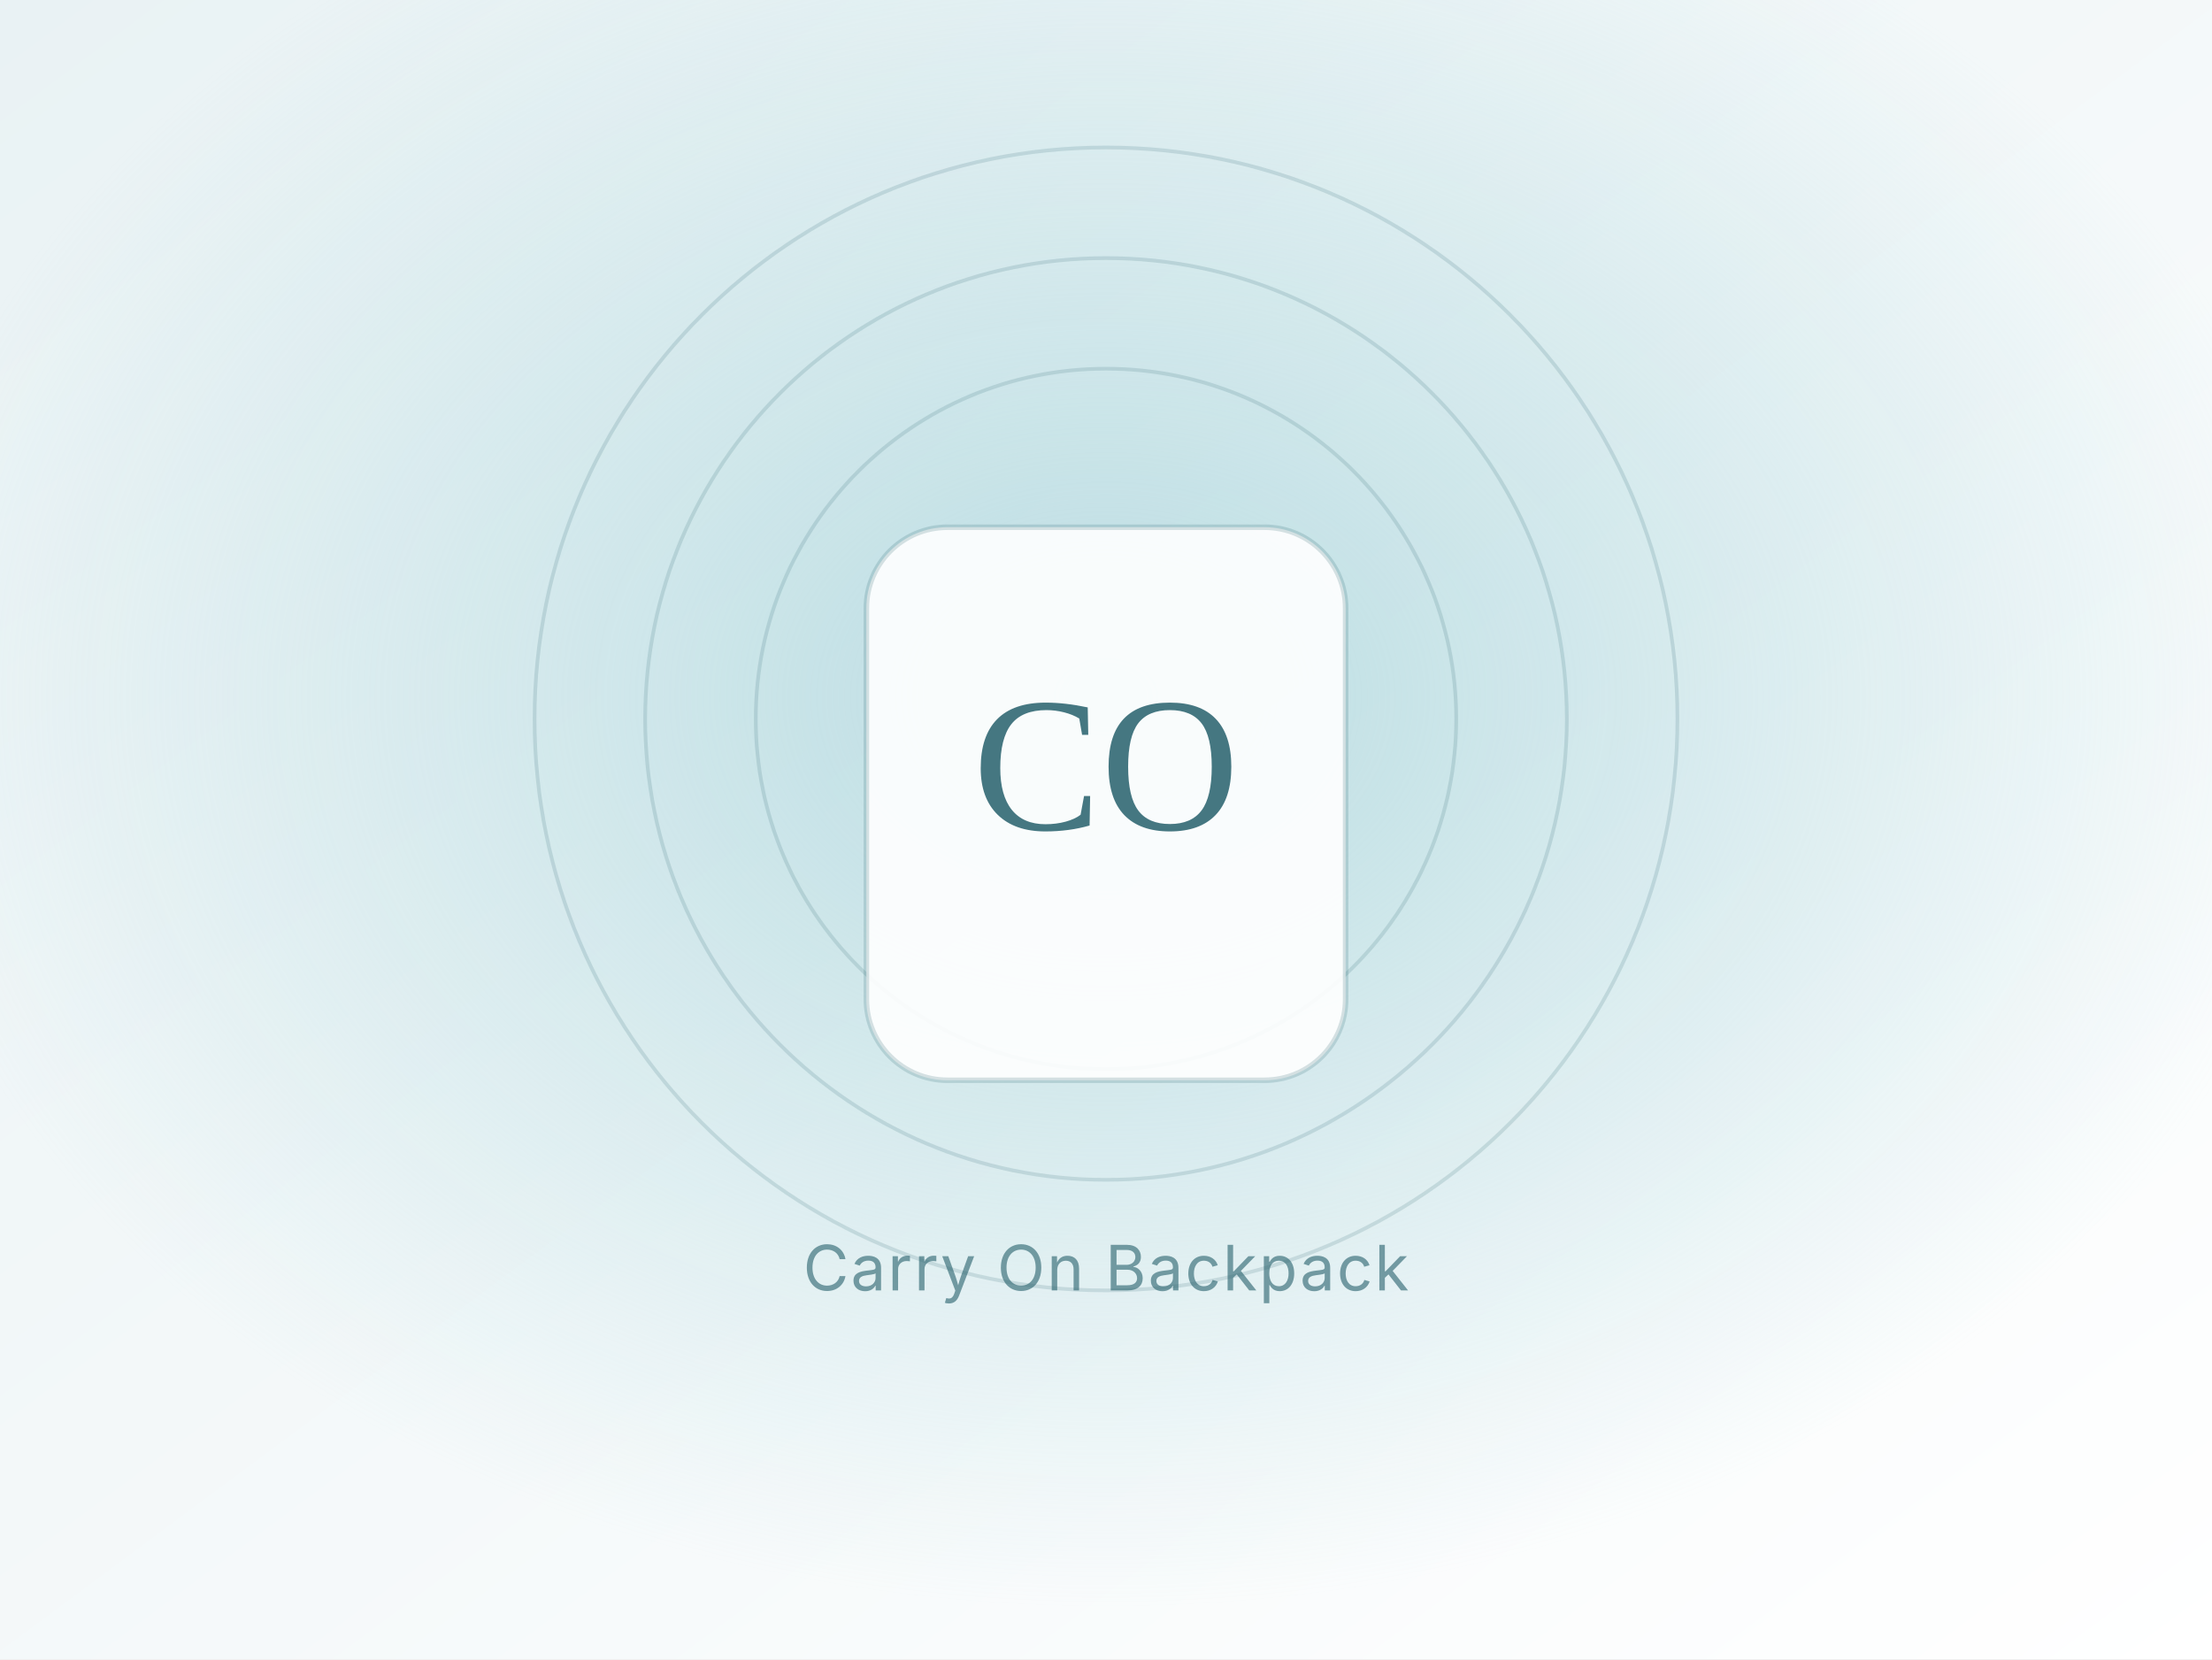
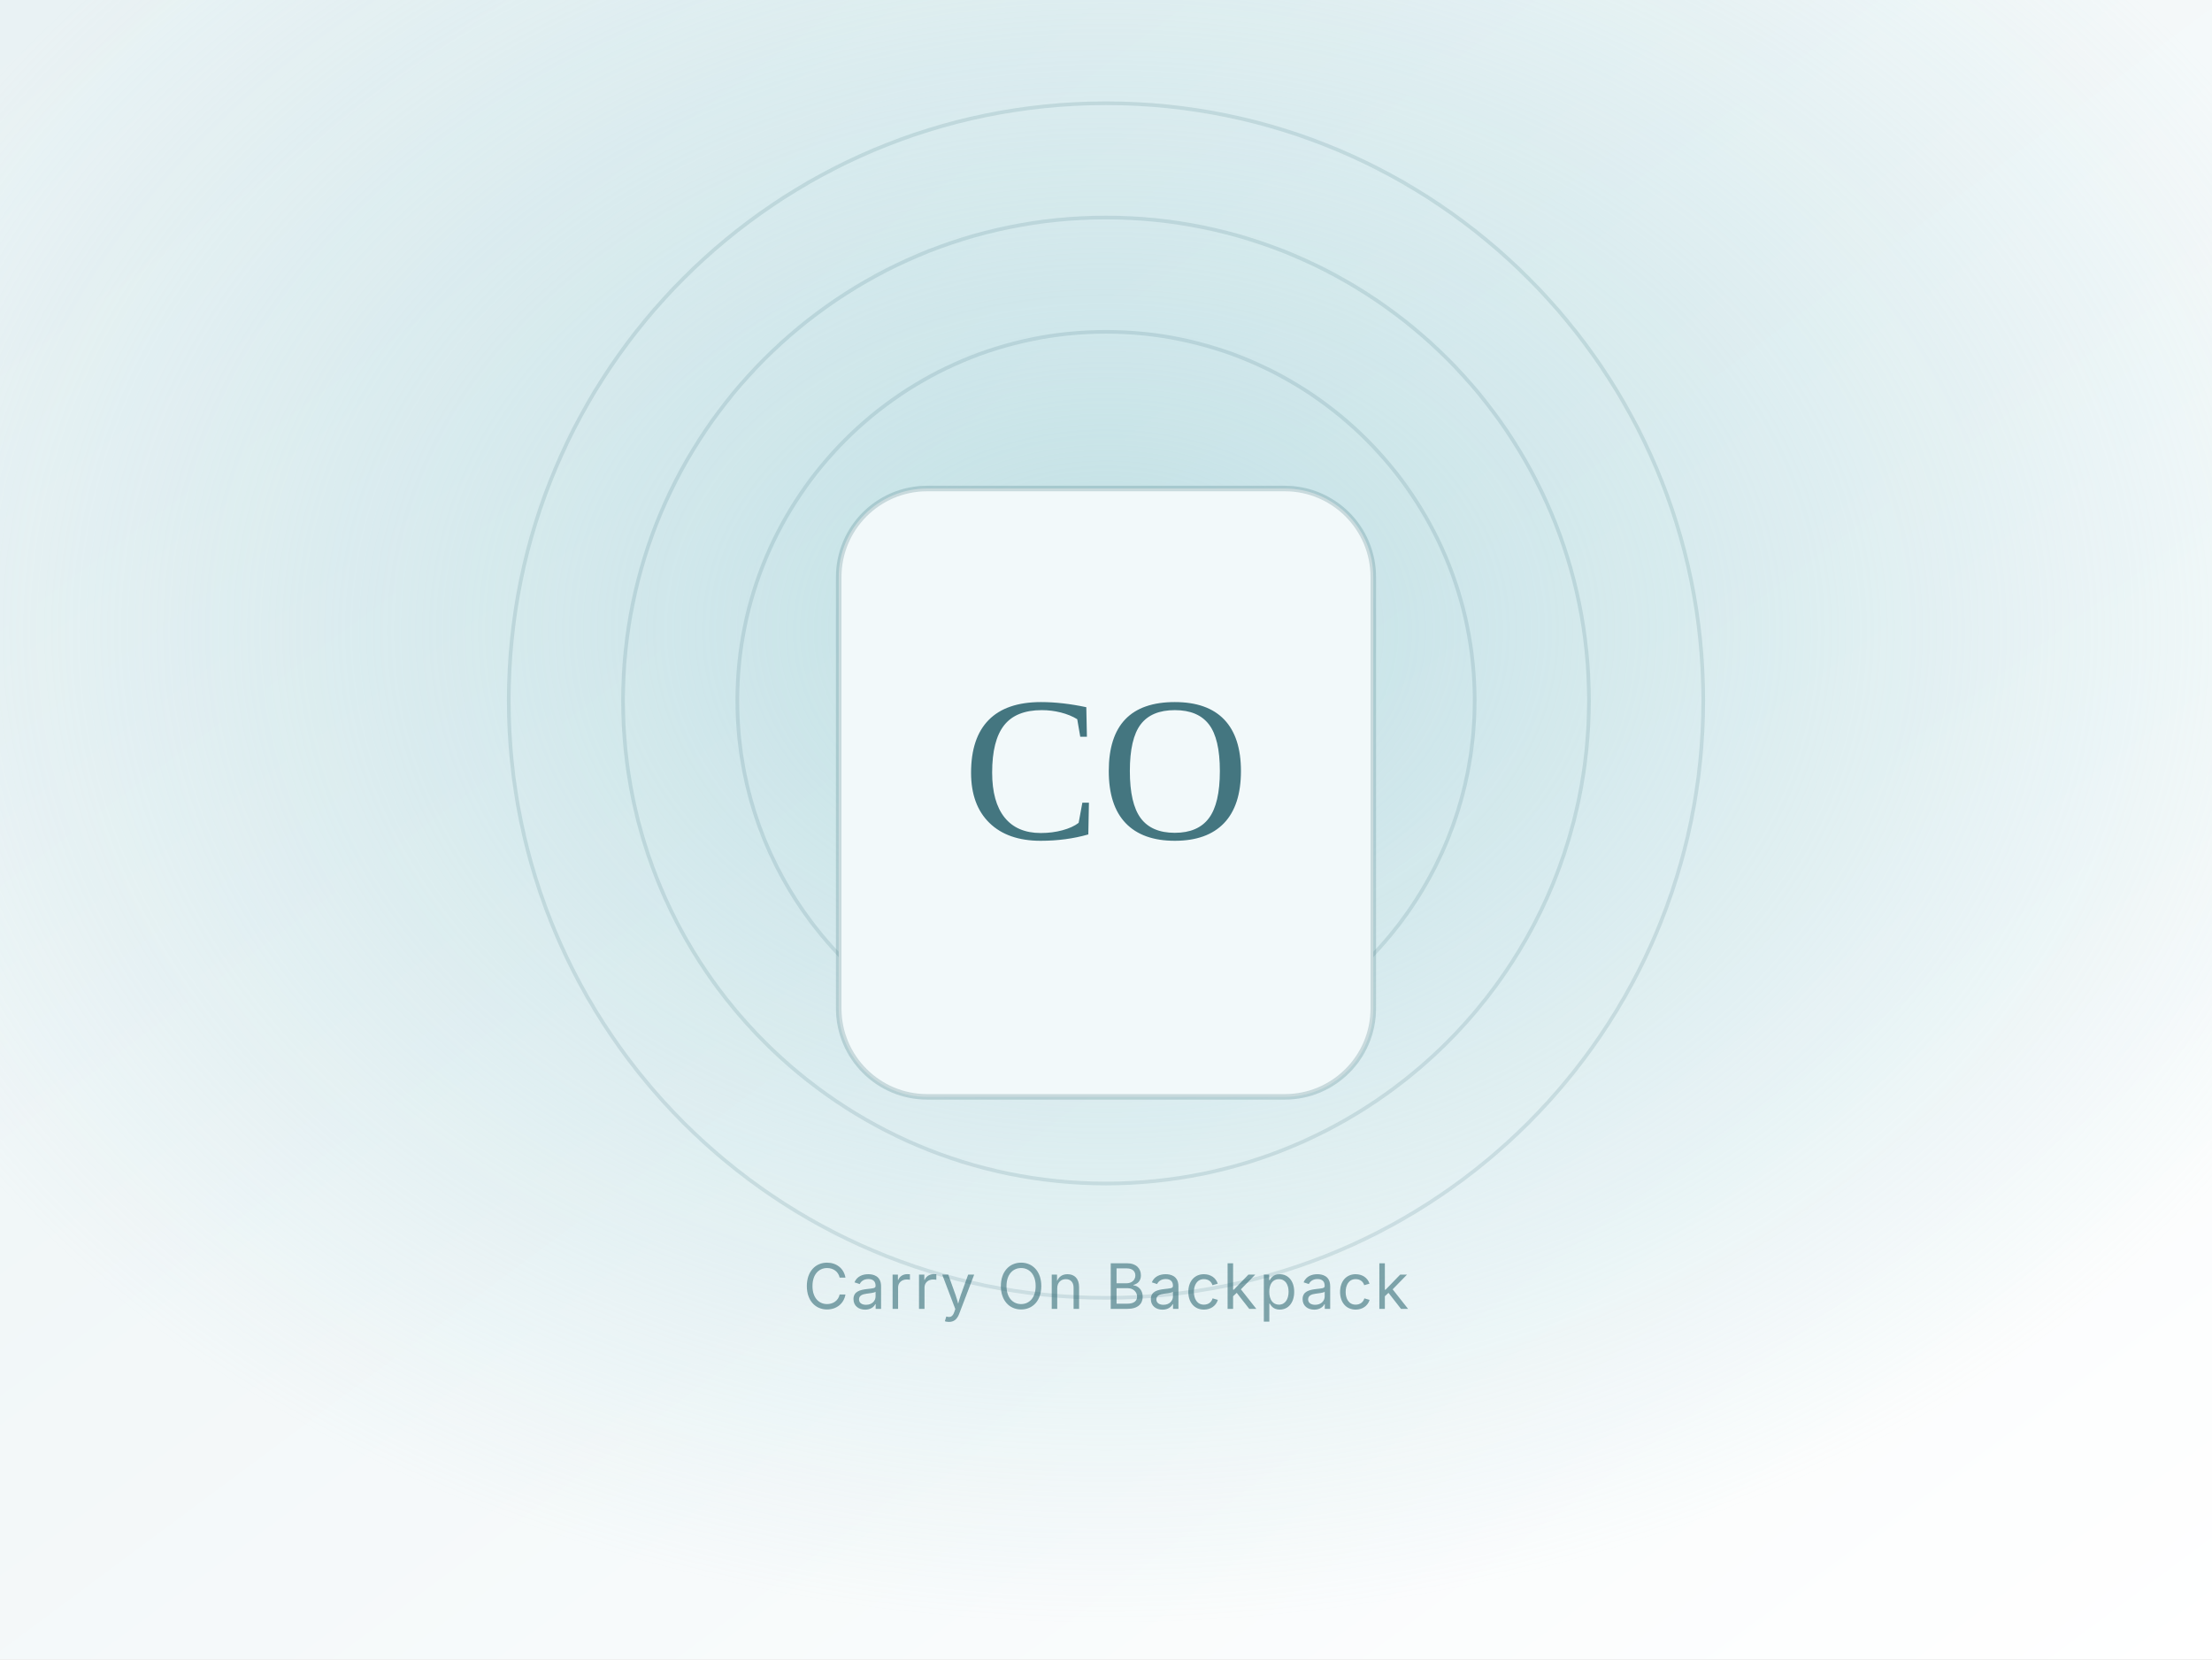
<svg xmlns="http://www.w3.org/2000/svg" width="1200" height="900" viewBox="0 0 1200 900" role="img" aria-label="Carry On Backpack">
  <defs>
-     <linearGradient id="bg" x1="0" y1="0" x2="1" y2="1">
+     <linearGradient id="bg-p7" x1="0" y1="0" x2="1" y2="1">
      <stop offset="0%" stop-color="#e9f2f4" />
      <stop offset="100%" stop-color="#ffffff" />
    </linearGradient>
-     <radialGradient id="glow" cx="50%" cy="42%" r="55%">
-       <stop offset="0%" stop-color="#b0d8de" stop-opacity="0.85" />
+     <radialGradient id="glow-p7" cx="50%" cy="38%" r="60%">
+       <stop offset="0%" stop-color="#b0d8de" stop-opacity="0.75" />
      <stop offset="100%" stop-color="#b0d8de" stop-opacity="0" />
    </radialGradient>
  </defs>
-   <rect width="1200" height="900" fill="url(#bg)" />
-   <rect width="1200" height="900" fill="url(#glow)" />
-   <g opacity="0.16" fill="none" stroke="#26606b" stroke-width="2">
-     <circle cx="600" cy="390" r="190" />
-     <circle cx="600" cy="390" r="250" />
-     <circle cx="600" cy="390" r="310" />
+   <rect width="1200" height="900" fill="url(#bg-p7)" />
+   <rect width="1200" height="900" fill="url(#glow-p7)" />
+   <g opacity="0.14" fill="none" stroke="#26606b" stroke-width="2">
+     <circle cx="600" cy="380" r="200" />
+     <circle cx="600" cy="380" r="262" />
+     <circle cx="600" cy="380" r="324" />
  </g>
-   <rect x="470" y="286" width="260" height="300" rx="44" fill="#ffffff" opacity="0.9" />
-   <rect x="470" y="286" width="260" height="300" rx="44" fill="none" stroke="#26606b" stroke-opacity="0.18" stroke-width="3" />
-   <text x="600" y="450" text-anchor="middle" font-family="Georgia, 'Times New Roman', serif" font-size="104" fill="#26606b" fill-opacity="0.85">CO</text>
-   <text x="600" y="700" text-anchor="middle" font-family="system-ui, -apple-system, 'Segoe UI', sans-serif" font-size="34" fill="#26606b" fill-opacity="0.6" letter-spacing="1">Carry On Backpack</text>
+   <rect x="455" y="265" width="290" height="330" rx="48" fill="#f2f9fa" stroke="#26606b" stroke-opacity="0.2" stroke-width="3" />
+   <text x="600" y="455" text-anchor="middle" font-family="Georgia, 'Times New Roman', serif" font-size="112" fill="#26606b" fill-opacity="0.85">CO</text>
+   <text x="600" y="710" text-anchor="middle" font-family="system-ui, -apple-system, 'Segoe UI', sans-serif" font-size="34" fill="#26606b" fill-opacity="0.55" letter-spacing="1">Carry On Backpack</text>
</svg>
